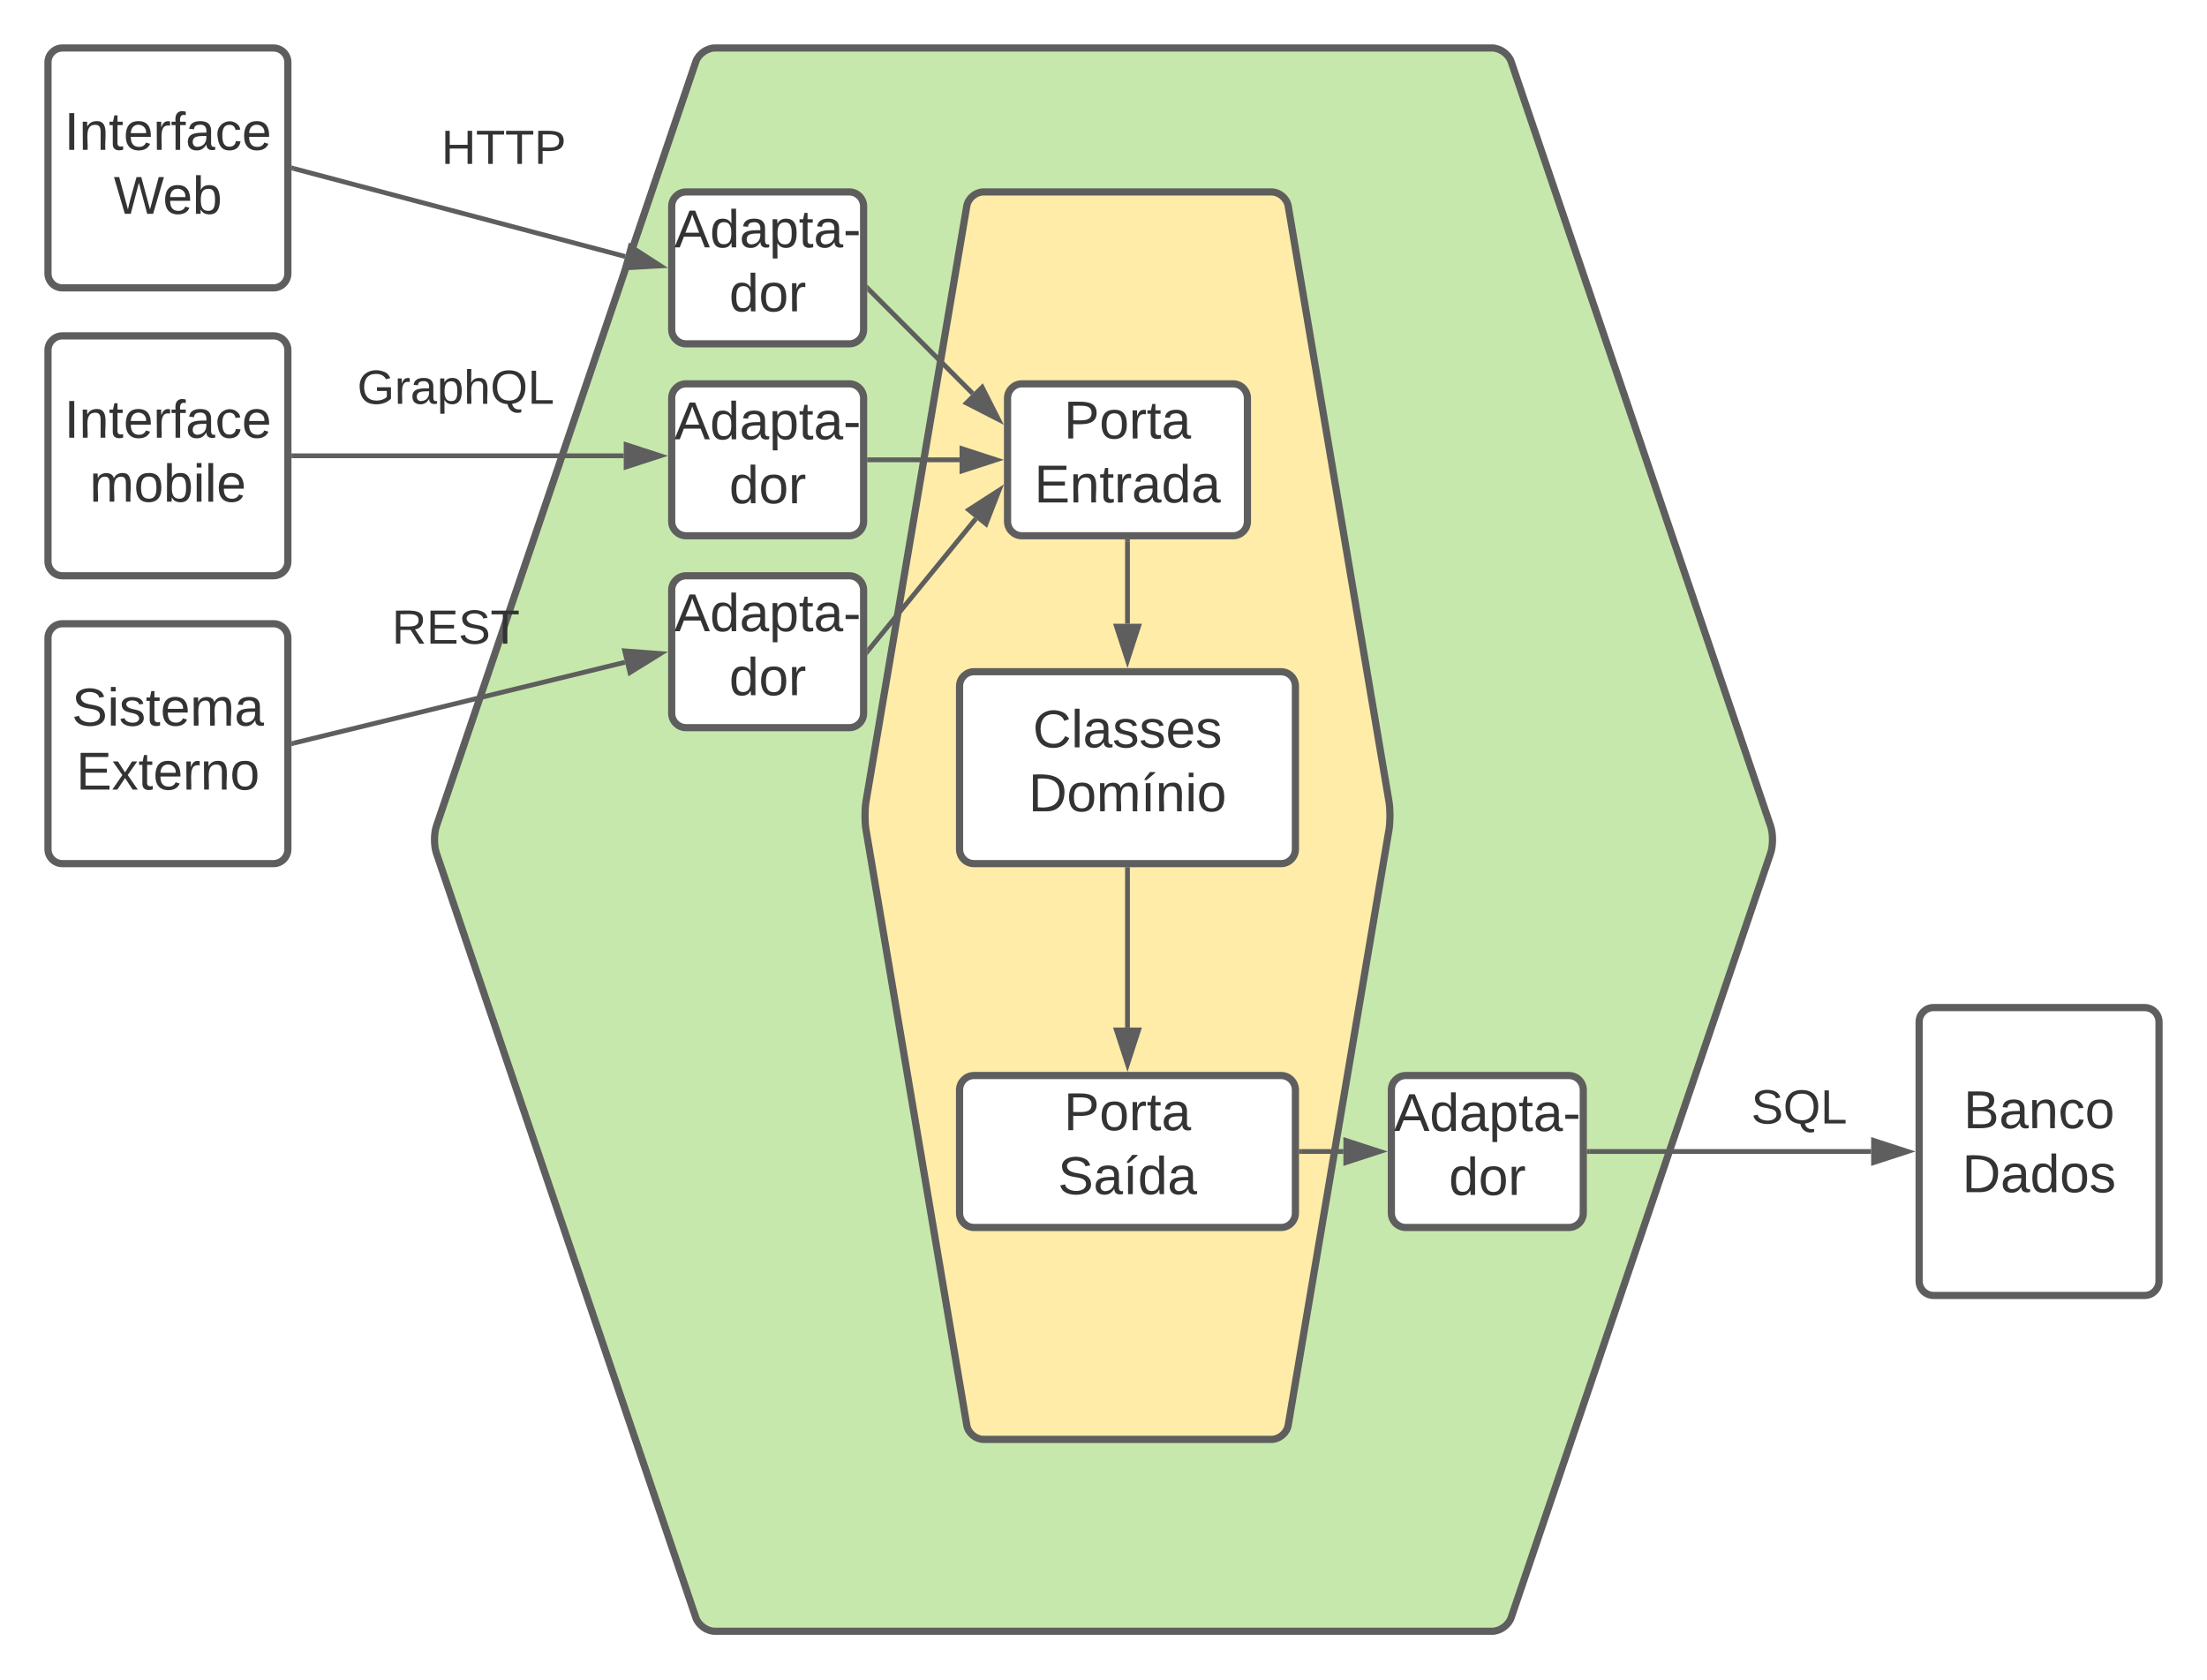
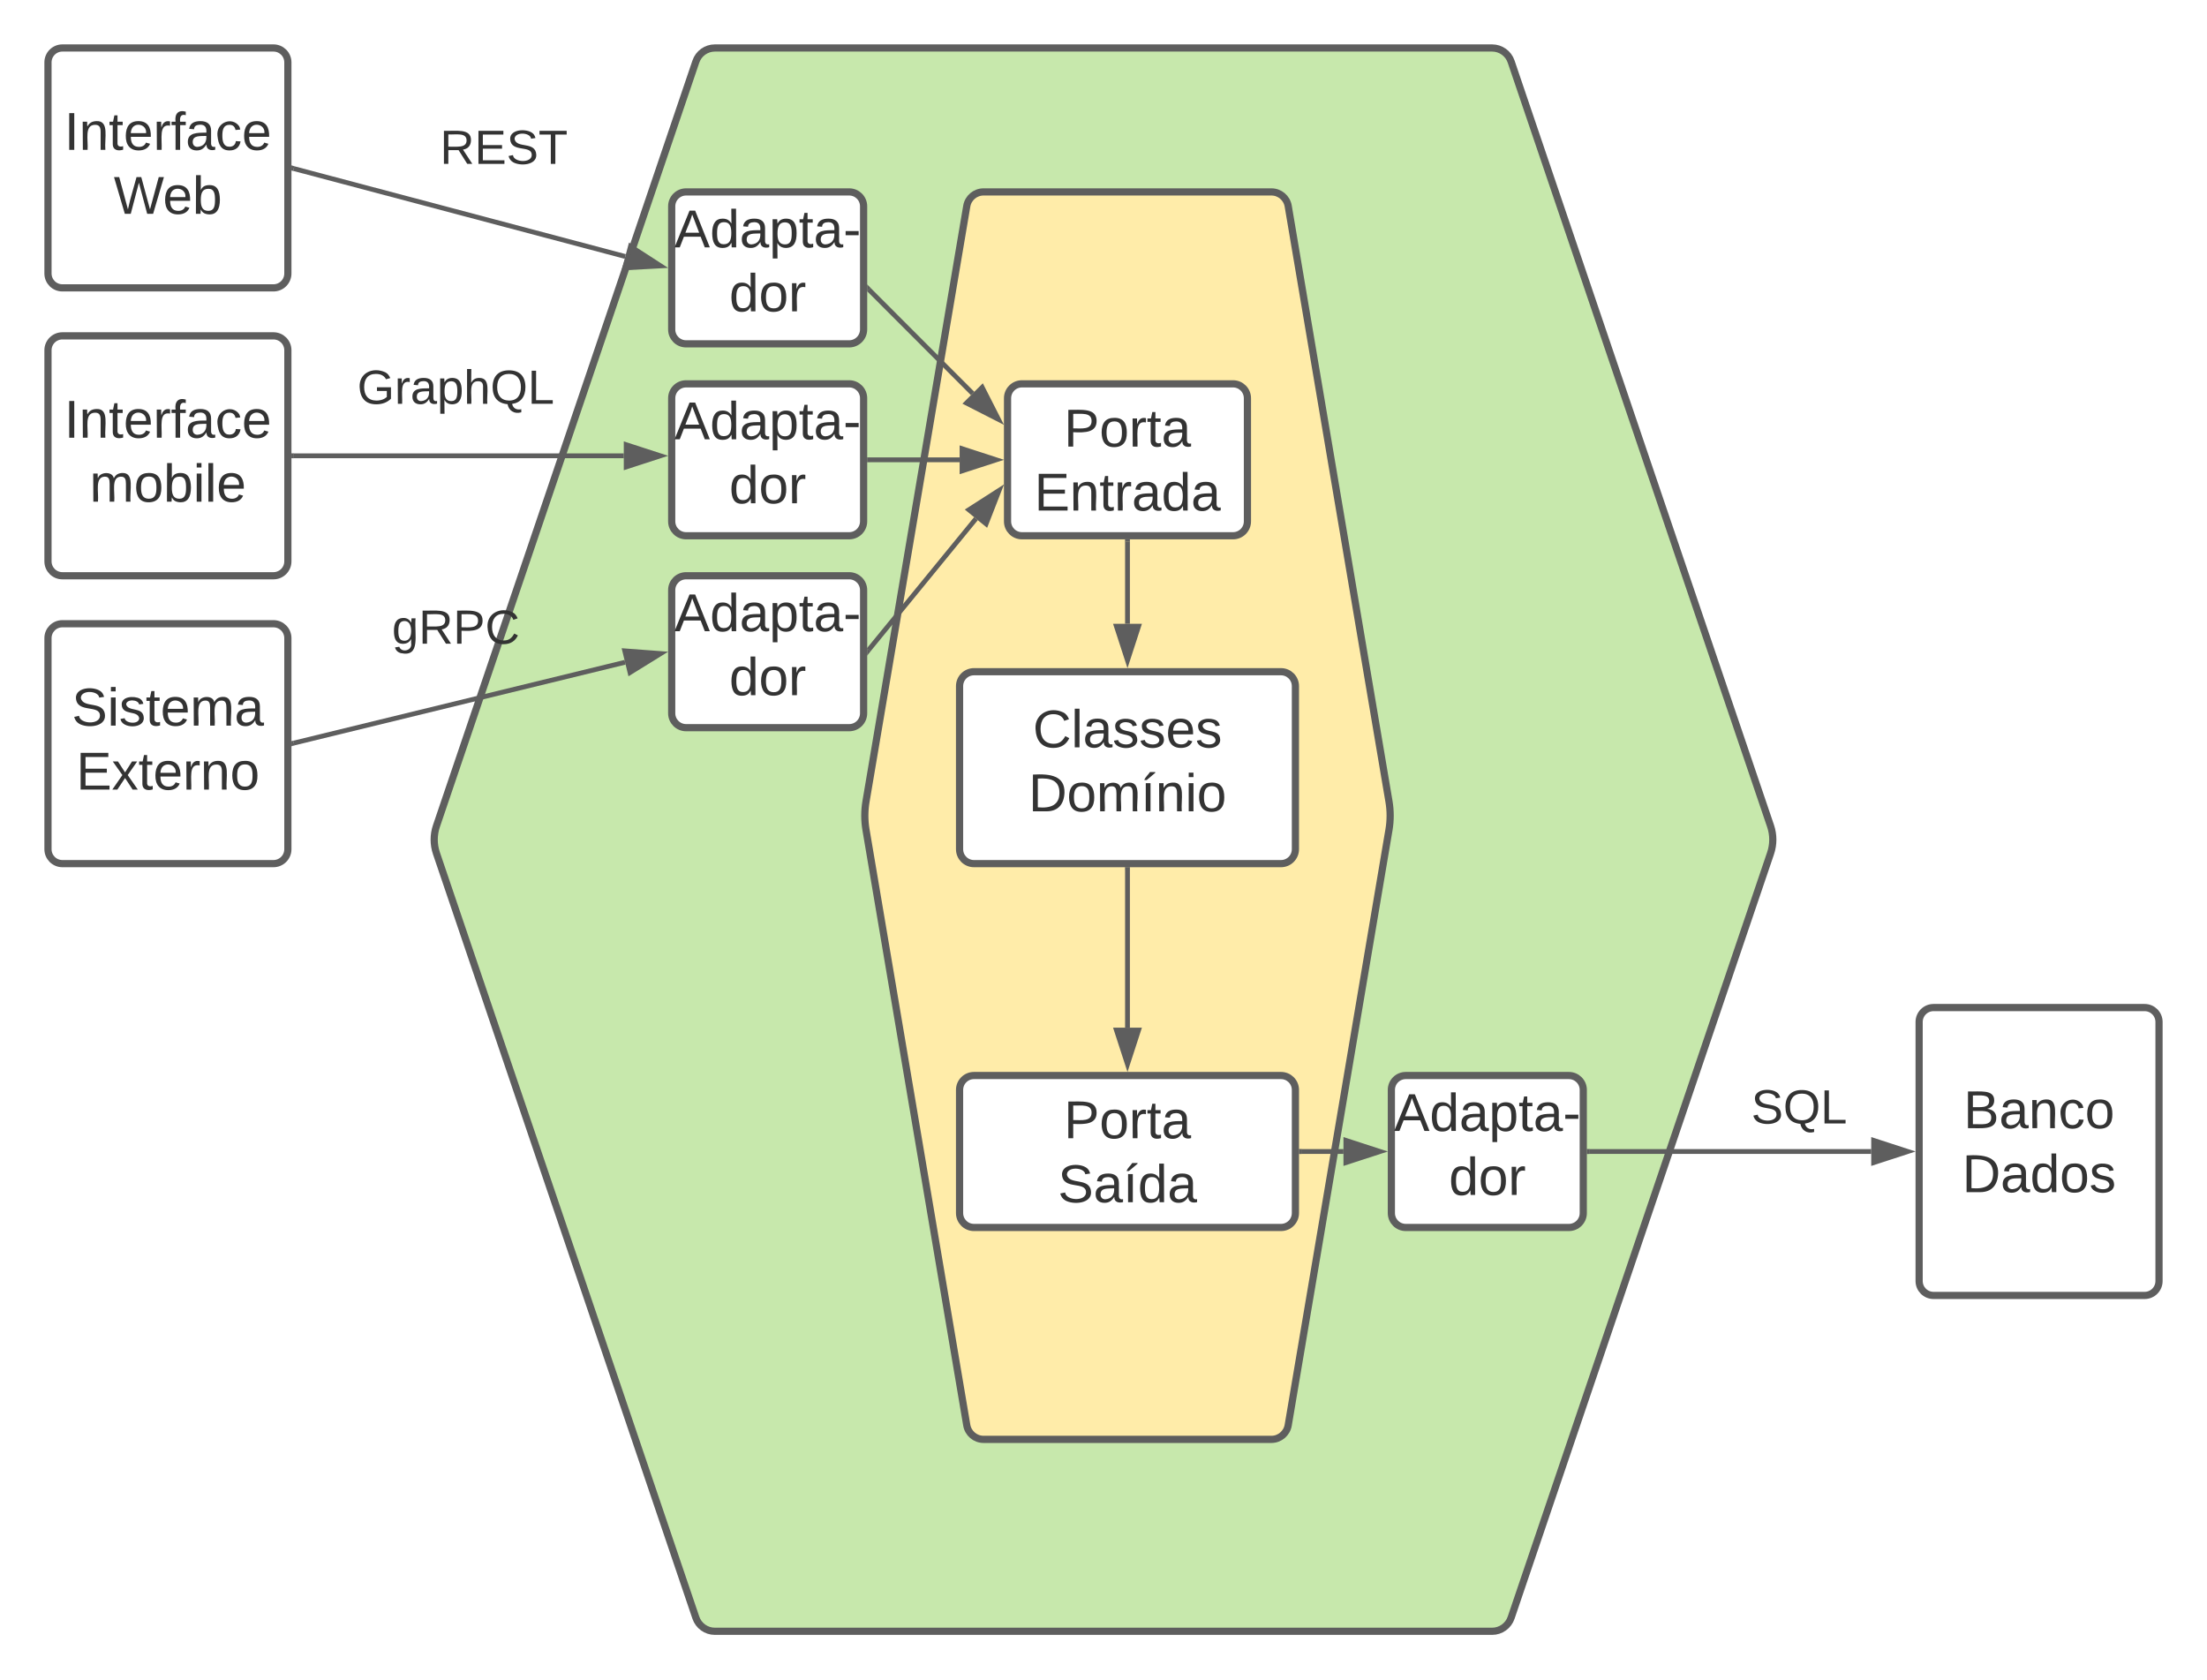
<svg xmlns="http://www.w3.org/2000/svg" xmlns:ns1="lucid" xmlns:xlink="http://www.w3.org/1999/xlink" width="920" height="700">
  <g transform="translate(-160 0)" ns1:page-tab-id="0_0">
    <path d="M0 0h1870.87v1322.83H0z" fill="#fff" />
-     <path d="M450.07 25.68C451.14 22.54 454.7 20 458 20h324c3.3 0 6.86 2.54 7.93 5.68l108.14 318.64c1.07 3.14 1.07 8.22 0 11.36L789.93 674.32c-1.07 3.14-4.62 5.68-7.93 5.68H458c-3.3 0-6.86-2.54-7.93-5.68L341.93 355.68c-1.07-3.14-1.07-8.22 0-11.36z" stroke="#5e5e5e" stroke-width="3" fill="#c7e8ac" />
-     <path d="M563 85.92c.55-3.27 3.7-5.92 7-5.92h120c3.3 0 6.45 2.65 7 5.92l42 248.16c.55 3.27.55 8.57 0 11.84l-42 248.16c-.55 3.27-3.7 5.92-7 5.92H570c-3.3 0-6.45-2.65-7-5.92l-42-248.16c-.55-3.27-.55-8.57 0-11.84z" stroke="#5e5e5e" stroke-width="3" fill="#ffeca9" />
-     <path d="M180 26c0-3.3 2.7-6 6-6h88c3.3 0 6 2.7 6 6v88c0 3.3-2.7 6-6 6h-88c-3.3 0-6-2.7-6-6z" stroke="#5e5e5e" stroke-width="3" fill="#fff" />
+     <path d="M450.07 25.68A8.37 8.37 0 0 1 458 20h324a8.37 8.37 0 0 1 7.93 5.68l108.14 318.64a17.68 17.68 0 0 1 0 11.36L789.93 674.32A8.37 8.37 0 0 1 782 680H458a8.37 8.37 0 0 1-7.93-5.68L341.93 355.68a17.68 17.68 0 0 1 0-11.36z" stroke="#5e5e5e" stroke-width="3" fill="#c7e8ac" />
+     <path d="M563 85.92a7.1 7.1 0 0 1 7-5.92h120a7.1 7.1 0 0 1 7 5.92l42 248.16a35.45 35.45 0 0 1 0 11.84l-42 248.16a7.1 7.1 0 0 1-7 5.92H570a7.1 7.1 0 0 1-7-5.92l-42-248.16a35.45 35.45 0 0 1 0-11.84z" stroke="#5e5e5e" stroke-width="3" fill="#ffeca9" />
+     <path d="M180 26a6 6 0 0 1 6-6h88a6 6 0 0 1 6 6v88a6 6 0 0 1-6 6h-88a6 6 0 0 1-6-6z" stroke="#5e5e5e" stroke-width="3" fill="#fff" />
    <use xlink:href="#a" transform="matrix(1,0,0,1,185,25) translate(1.820988 37.46528)" />
    <use xlink:href="#b" transform="matrix(1,0,0,1,185,25) translate(22.40741 64.13194)" />
-     <path d="M440 86c0-3.3 2.7-6 6-6h68c3.3 0 6 2.7 6 6v51.33c0 3.32-2.7 6-6 6h-68c-3.3 0-6-2.68-6-6z" stroke="#5e5e5e" stroke-width="3" fill="#fff" />
+     <path d="M440 86a6 6 0 0 1 6-6h68a6 6 0 0 1 6 6v51.33a6 6 0 0 1-6 6h-68a6 6 0 0 1-6-6z" stroke="#5e5e5e" stroke-width="3" fill="#fff" />
    <use xlink:href="#c" transform="matrix(1,0,0,1,445,85) translate(-3.858025 18.11111)" />
    <use xlink:href="#d" transform="matrix(1,0,0,1,445,85) translate(18.98148 44.77778)" />
-     <path d="M440 166c0-3.3 2.7-6 6-6h68c3.3 0 6 2.7 6 6v51.33c0 3.32-2.7 6-6 6h-68c-3.3 0-6-2.68-6-6z" stroke="#5e5e5e" stroke-width="3" fill="#fff" />
+     <path d="M440 166a6 6 0 0 1 6-6h68a6 6 0 0 1 6 6v51.33a6 6 0 0 1-6 6h-68a6 6 0 0 1-6-6z" stroke="#5e5e5e" stroke-width="3" fill="#fff" />
    <use xlink:href="#c" transform="matrix(1,0,0,1,445,165) translate(-3.858025 18.11111)" />
    <use xlink:href="#d" transform="matrix(1,0,0,1,445,165) translate(18.98148 44.77778)" />
-     <path d="M440 246c0-3.3 2.7-6 6-6h68c3.3 0 6 2.7 6 6v51.33c0 3.32-2.7 6-6 6h-68c-3.3 0-6-2.68-6-6z" stroke="#5e5e5e" stroke-width="3" fill="#fff" />
+     <path d="M440 246a6 6 0 0 1 6-6h68a6 6 0 0 1 6 6v51.33a6 6 0 0 1-6 6h-68a6 6 0 0 1-6-6z" stroke="#5e5e5e" stroke-width="3" fill="#fff" />
    <use xlink:href="#c" transform="matrix(1,0,0,1,445,245) translate(-3.858025 18.11111)" />
    <use xlink:href="#d" transform="matrix(1,0,0,1,445,245) translate(18.98148 44.77778)" />
-     <path d="M580 166c0-3.3 2.7-6 6-6h88c3.3 0 6 2.7 6 6v51.33c0 3.32-2.7 6-6 6h-88c-3.3 0-6-2.68-6-6z" stroke="#5e5e5e" stroke-width="3" fill="#fff" />
-     <use xlink:href="#e" transform="matrix(1,0,0,1,585,165) translate(18.48765 17.77778)" />
-     <use xlink:href="#f" transform="matrix(1,0,0,1,585,165) translate(6.141975 44.44444)" />
-     <path d="M560 286c0-3.3 2.7-6 6-6h128c3.3 0 6 2.7 6 6v68c0 3.3-2.7 6-6 6H566c-3.3 0-6-2.7-6-6z" stroke="#5e5e5e" stroke-width="3" fill="#fff" />
+     <path d="M580 166a6 6 0 0 1 6-6h88a6 6 0 0 1 6 6v51.33a6 6 0 0 1-6 6h-88a6 6 0 0 1-6-6z" stroke="#5e5e5e" stroke-width="3" fill="#fff" />
+     <use xlink:href="#e" transform="matrix(1,0,0,1,585,165) translate(18.48765 21.15278)" />
+     <use xlink:href="#f" transform="matrix(1,0,0,1,585,165) translate(6.141975 47.81944)" />
+     <path d="M560 286a6 6 0 0 1 6-6h128a6 6 0 0 1 6 6v68a6 6 0 0 1-6 6H566a6 6 0 0 1-6-6z" stroke="#5e5e5e" stroke-width="3" fill="#fff" />
    <use xlink:href="#g" transform="matrix(1,0,0,1,565,285) translate(25.55556 26.52778)" />
    <use xlink:href="#h" transform="matrix(1,0,0,1,565,285) translate(23.73457 53.19444)" />
-     <path d="M560 454.33c0-3.3 2.7-6 6-6h128c3.3 0 6 2.7 6 6v51.34c0 3.3-2.7 6-6 6H566c-3.3 0-6-2.7-6-6z" stroke="#5e5e5e" stroke-width="3" fill="#fff" />
-     <use xlink:href="#i" transform="matrix(1,0,0,1,565,453.3333) translate(38.48765 17.77778)" />
-     <use xlink:href="#j" transform="matrix(1,0,0,1,565,453.3333) translate(35.98765 44.44444)" />
-     <path d="M740 454.33c0-3.3 2.7-6 6-6h68c3.3 0 6 2.7 6 6v51.34c0 3.3-2.7 6-6 6h-68c-3.3 0-6-2.7-6-6z" stroke="#5e5e5e" stroke-width="3" fill="#fff" />
+     <path d="M560 454.33a6 6 0 0 1 6-6h128a6 6 0 0 1 6 6v51.34a6 6 0 0 1-6 6H566a6 6 0 0 1-6-6z" stroke="#5e5e5e" stroke-width="3" fill="#fff" />
+     <use xlink:href="#i" transform="matrix(1,0,0,1,565,453.3333) translate(38.48765 21.15278)" />
+     <use xlink:href="#j" transform="matrix(1,0,0,1,565,453.3333) translate(35.98765 47.81944)" />
+     <path d="M740 454.33a6 6 0 0 1 6-6h68a6 6 0 0 1 6 6v51.34a6 6 0 0 1-6 6h-68a6 6 0 0 1-6-6z" stroke="#5e5e5e" stroke-width="3" fill="#fff" />
    <use xlink:href="#c" transform="matrix(1,0,0,1,745,453.3333) translate(-3.858025 18.11111)" />
    <use xlink:href="#d" transform="matrix(1,0,0,1,745,453.3333) translate(18.98148 44.77778)" />
-     <path d="M180 146c0-3.3 2.7-6 6-6h88c3.3 0 6 2.7 6 6v88c0 3.3-2.7 6-6 6h-88c-3.3 0-6-2.7-6-6z" stroke="#5e5e5e" stroke-width="3" fill="#fff" />
+     <path d="M180 146a6 6 0 0 1 6-6h88a6 6 0 0 1 6 6v88a6 6 0 0 1-6 6h-88a6 6 0 0 1-6-6z" stroke="#5e5e5e" stroke-width="3" fill="#fff" />
    <use xlink:href="#a" transform="matrix(1,0,0,1,185,145) translate(1.820988 37.46528)" />
    <use xlink:href="#k" transform="matrix(1,0,0,1,185,145) translate(12.37654 64.13194)" />
-     <path d="M180 266c0-3.3 2.7-6 6-6h88c3.3 0 6 2.7 6 6v88c0 3.3-2.7 6-6 6h-88c-3.3 0-6-2.7-6-6z" stroke="#5e5e5e" stroke-width="3" fill="#fff" />
+     <path d="M180 266a6 6 0 0 1 6-6h88a6 6 0 0 1 6 6v88a6 6 0 0 1-6 6h-88a6 6 0 0 1-6-6z" stroke="#5e5e5e" stroke-width="3" fill="#fff" />
    <use xlink:href="#l" transform="matrix(1,0,0,1,185,265) translate(4.938272 37.46528)" />
    <use xlink:href="#m" transform="matrix(1,0,0,1,185,265) translate(6.759259 64.13194)" />
-     <path d="M282.47 70.26l138.15 36.66" stroke="#5e5e5e" stroke-width="2" fill="none" />
-     <path d="M282.75 69.3l-.52 1.93-.73-.2v-2.06z" fill="#5e5e5e" />
-     <path d="M435.37 110.84l-14.98.82 2.37-8.96z" stroke="#5e5e5e" stroke-width="2" fill="#5e5e5e" />
-     <path d="M282.5 190H420" stroke="#5e5e5e" stroke-width="2" fill="none" />
-     <path d="M282.53 191h-1.03v-2h1.03z" fill="#5e5e5e" />
-     <path d="M435.26 190L421 194.64v-9.28z" stroke="#5e5e5e" stroke-width="2" fill="#5e5e5e" />
-     <path d="M282.47 309.76l138.06-33.7" stroke="#5e5e5e" stroke-width="2" fill="none" />
-     <path d="M282.73 310.73l-1.23.3v-2.06l.76-.18z" fill="#5e5e5e" />
-     <path d="M435.36 272.43l-12.76 7.9-2.2-9.02z" stroke="#5e5e5e" stroke-width="2" fill="#5e5e5e" />
-     <path d="M522.13 270.9l44.66-54.68" stroke="#5e5e5e" stroke-width="2" fill="none" />
-     <path d="M522.92 271.5l-1.42 1.75v-2.9z" fill="#5e5e5e" />
-     <path d="M576.45 204.4l-5.43 13.98-7.18-5.86z" stroke="#5e5e5e" stroke-width="2" fill="#5e5e5e" />
-     <path d="M522.5 191.67H560" stroke="#5e5e5e" stroke-width="2" fill="none" />
-     <path d="M522.53 192.67h-1.03v-2h1.03z" fill="#5e5e5e" />
-     <path d="M575.26 191.67L561 196.3v-9.27z" stroke="#5e5e5e" stroke-width="2" fill="#5e5e5e" />
-     <path d="M522.2 120.7l43.23 43.3" stroke="#5e5e5e" stroke-width="2" fill="none" />
-     <path d="M522.93 120.02l-1.4 1.4h-.03v-2.84z" fill="#5e5e5e" />
-     <path d="M576.2 174.82L562.87 168l6.56-6.56z" stroke="#5e5e5e" stroke-width="2" fill="#5e5e5e" />
-     <path d="M630 225.83V260" stroke="#5e5e5e" stroke-width="2" fill="none" />
-     <path d="M631 225.86h-2v-1.03h2z" fill="#5e5e5e" />
-     <path d="M630 275.26L625.36 261h9.28z" stroke="#5e5e5e" stroke-width="2" fill="#5e5e5e" />
-     <path d="M960 426c0-3.3 2.7-6 6-6h88c3.3 0 6 2.7 6 6v108c0 3.3-2.7 6-6 6h-88c-3.3 0-6-2.7-6-6z" stroke="#5e5e5e" stroke-width="3" fill="#fff" />
+     <path d="M282.43 70.26l138.22 36.66" stroke="#5e5e5e" stroke-width="2" fill="none" />
+     <path d="M282.7 69.3l-.5 1.93-.74-.2v-2.06z" stroke="#5e5e5e" stroke-width=".05" fill="#5e5e5e" />
+     <path d="M435.4 110.84l-14.97.82 2.38-8.96z" stroke="#5e5e5e" stroke-width="2" fill="#5e5e5e" />
+     <path d="M282.46 190h137.57" stroke="#5e5e5e" stroke-width="2" fill="none" />
+     <path d="M282.5 191h-1.04v-2h1.03z" stroke="#5e5e5e" stroke-width=".05" fill="#5e5e5e" />
+     <path d="M435.3 190l-14.27 4.64v-9.27z" stroke="#5e5e5e" stroke-width="2" fill="#5e5e5e" />
+     <path d="M282.43 309.76l138.13-33.7" stroke="#5e5e5e" stroke-width="2" fill="none" />
+     <path d="M282.7 310.73l-1.24.3v-2.06l.76-.18z" stroke="#5e5e5e" stroke-width=".05" fill="#5e5e5e" />
+     <path d="M435.4 272.43l-12.77 7.9-2.2-9.02z" stroke="#5e5e5e" stroke-width="2" fill="#5e5e5e" />
+     <path d="M522.1 270.9l44.74-54.7" stroke="#5e5e5e" stroke-width="2" fill="none" />
+     <path d="M522.9 271.5l-1.43 1.74v-2.9z" stroke="#5e5e5e" stroke-width=".05" fill="#5e5e5e" />
+     <path d="M576.5 204.4l-5.44 13.97-7.18-5.87z" stroke="#5e5e5e" stroke-width="2" fill="#5e5e5e" />
+     <path d="M522.46 191.67h37.57" stroke="#5e5e5e" stroke-width="2" fill="none" />
+     <path d="M522.5 192.67h-1.03v-2h1.02z" stroke="#5e5e5e" stroke-width=".05" fill="#5e5e5e" />
+     <path d="M575.3 191.67l-14.27 4.63v-9.27z" stroke="#5e5e5e" stroke-width="2" fill="#5e5e5e" />
+     <path d="M522.18 120.7l43.26 43.32" stroke="#5e5e5e" stroke-width="2" fill="none" />
+     <path d="M522.9 120l-1.4 1.43-.02-.02v-2.82z" stroke="#5e5e5e" stroke-width=".05" fill="#5e5e5e" />
+     <path d="M576.23 174.82L562.87 168l6.56-6.55z" stroke="#5e5e5e" stroke-width="2" fill="#5e5e5e" />
+     <path d="M630 225.8v34.23" stroke="#5e5e5e" stroke-width="2" fill="none" />
+     <path d="M631 225.82h-2v-1.02h2z" stroke="#5e5e5e" stroke-width=".05" fill="#5e5e5e" />
+     <path d="M630 275.3l-4.64-14.27h9.28z" stroke="#5e5e5e" stroke-width="2" fill="#5e5e5e" />
+     <path d="M960 426a6 6 0 0 1 6-6h88a6 6 0 0 1 6 6v108a6 6 0 0 1-6 6h-88a6 6 0 0 1-6-6z" stroke="#5e5e5e" stroke-width="3" fill="#fff" />
    <use xlink:href="#n" transform="matrix(1,0,0,1,965,425) translate(13.51852 45.27778)" />
    <use xlink:href="#o" transform="matrix(1,0,0,1,965,425) translate(12.9321 71.94444)" />
-     <path d="M822.5 480H940" stroke="#5e5e5e" stroke-width="2" fill="none" />
-     <path d="M822.53 481h-1.03v-2h1.03z" fill="#5e5e5e" />
-     <path d="M955.26 480L941 484.64v-9.28z" stroke="#5e5e5e" stroke-width="2" fill="#5e5e5e" />
-     <path d="M702.5 480H720" stroke="#5e5e5e" stroke-width="2" fill="none" />
-     <path d="M702.53 481h-1.03v-2h1.03z" fill="#5e5e5e" />
-     <path d="M735.26 480L721 484.64v-9.28z" stroke="#5e5e5e" stroke-width="2" fill="#5e5e5e" />
-     <path d="M860 446c0-3.3 2.7-6 6-6h88c3.3 0 6 2.7 6 6v36.33c0 3.32-2.7 6-6 6h-88c-3.3 0-6-2.68-6-6z" stroke="#000" stroke-opacity="0" stroke-width="3" fill="#fff" fill-opacity="0" />
+     <path d="M822.46 480h117.57" stroke="#5e5e5e" stroke-width="2" fill="none" />
+     <path d="M822.5 481h-1.03v-2h1.02z" stroke="#5e5e5e" stroke-width=".05" fill="#5e5e5e" />
+     <path d="M955.3 480l-14.27 4.64v-9.28z" stroke="#5e5e5e" stroke-width="2" fill="#5e5e5e" />
+     <path d="M702.46 480h17.57" stroke="#5e5e5e" stroke-width="2" fill="none" />
+     <path d="M702.5 481h-1.03v-2h1.02z" stroke="#5e5e5e" stroke-width=".05" fill="#5e5e5e" />
+     <path d="M735.3 480l-14.27 4.64v-9.28z" stroke="#5e5e5e" stroke-width="2" fill="#5e5e5e" />
+     <path d="M860 446a6 6 0 0 1 6-6h88a6 6 0 0 1 6 6v36.33a6 6 0 0 1-6 6h-88a6 6 0 0 1-6-6z" stroke="#000" stroke-opacity="0" stroke-width="3" fill="#fff" fill-opacity="0" />
    <g>
      <use xlink:href="#p" transform="matrix(1,0,0,1,865,445) translate(25 23.3125)" />
    </g>
-     <path d="M300 146c0-3.3 2.7-6 6-6h88c3.3 0 6 2.7 6 6v36.33c0 3.32-2.7 6-6 6h-88c-3.3 0-6-2.68-6-6z" stroke="#000" stroke-opacity="0" stroke-width="3" fill="#fff" fill-opacity="0" />
+     <path d="M300 146a6 6 0 0 1 6-6h88a6 6 0 0 1 6 6v36.33a6 6 0 0 1-6 6h-88a6 6 0 0 1-6-6z" stroke="#000" stroke-opacity="0" stroke-width="3" fill="#fff" fill-opacity="0" />
    <g>
      <use xlink:href="#q" transform="matrix(1,0,0,1,305,145) translate(3.916667 23.3125)" />
    </g>
-     <path d="M300 246c0-3.3 2.7-6 6-6h88c3.3 0 6 2.7 6 6v36.33c0 3.32-2.7 6-6 6h-88c-3.3 0-6-2.68-6-6z" stroke="#000" stroke-opacity="0" stroke-width="3" fill="#fff" fill-opacity="0" />
+     <path d="M300 246a6 6 0 0 1 6-6h88a6 6 0 0 1 6 6v36.33a6 6 0 0 1-6 6h-88a6 6 0 0 1-6-6z" stroke="#000" stroke-opacity="0" stroke-width="3" fill="#fff" fill-opacity="0" />
    <g>
      <use xlink:href="#r" transform="matrix(1,0,0,1,305,245) translate(18.38889 23.3125)" />
    </g>
-     <path d="M320 46c0-3.3 2.7-6 6-6h88c3.3 0 6 2.7 6 6v36.33c0 3.32-2.7 6-6 6h-88c-3.3 0-6-2.68-6-6z" stroke="#000" stroke-opacity="0" stroke-width="3" fill="#fff" fill-opacity="0" />
-     <g>
-       <use xlink:href="#s" transform="matrix(1,0,0,1,325,45) translate(18.97222 23.3125)" />
-     </g>
-     <path d="M630 362.5v65.83" stroke="#5e5e5e" stroke-width="2" fill="none" />
-     <path d="M631 362.53h-2v-1.03h2z" fill="#5e5e5e" />
-     <path d="M630 443.6l-4.64-14.27h9.28z" stroke="#5e5e5e" stroke-width="2" fill="#5e5e5e" />
+     <path d="M320 46a6 6 0 0 1 6-6h88a6 6 0 0 1 6 6v36.33a6 6 0 0 1-6 6h-88a6 6 0 0 1-6-6z" stroke="#000" stroke-opacity="0" stroke-width="3" fill="#fff" fill-opacity="0" />
+     <g>
+       <use xlink:href="#s" transform="matrix(1,0,0,1,325,45) translate(18.38889 23.3125)" />
+     </g>
+     <path d="M630 362.46v65.9" stroke="#5e5e5e" stroke-width="2" fill="none" />
+     <path d="M631 362.5h-2v-1.04h2z" stroke="#5e5e5e" stroke-width=".05" fill="#5e5e5e" />
+     <path d="M630 443.63l-4.64-14.26h9.28z" stroke="#5e5e5e" stroke-width="2" fill="#5e5e5e" />
    <defs>
      <path fill="#333" d="M33 0v-248h34V0H33" id="t" />
      <path fill="#333" d="M117-194c89-4 53 116 60 194h-32v-121c0-31-8-49-39-48C34-167 62-67 57 0H25l-1-190h30c1 10-1 24 2 32 11-22 29-35 61-36" id="u" />
      <path fill="#333" d="M59-47c-2 24 18 29 38 22v24C64 9 27 4 27-40v-127H5v-23h24l9-43h21v43h35v23H59v120" id="v" />
      <path fill="#333" d="M100-194c63 0 86 42 84 106H49c0 40 14 67 53 68 26 1 43-12 49-29l28 8c-11 28-37 45-77 45C44 4 14-33 15-96c1-61 26-98 85-98zm52 81c6-60-76-77-97-28-3 7-6 17-6 28h103" id="w" />
      <path fill="#333" d="M114-163C36-179 61-72 57 0H25l-1-190h30c1 12-1 29 2 39 6-27 23-49 58-41v29" id="x" />
      <path fill="#333" d="M101-234c-31-9-42 10-38 44h38v23H63V0H32v-167H5v-23h27c-7-52 17-82 69-68v24" id="y" />
      <path fill="#333" d="M141-36C126-15 110 5 73 4 37 3 15-17 15-53c-1-64 63-63 125-63 3-35-9-54-41-54-24 1-41 7-42 31l-33-3c5-37 33-52 76-52 45 0 72 20 72 64v82c-1 20 7 32 28 27v20c-31 9-61-2-59-35zM48-53c0 20 12 33 32 33 41-3 63-29 60-74-43 2-92-5-92 41" id="z" />
      <path fill="#333" d="M96-169c-40 0-48 33-48 73s9 75 48 75c24 0 41-14 43-38l32 2c-6 37-31 61-74 61-59 0-76-41-82-99-10-93 101-131 147-64 4 7 5 14 7 22l-32 3c-4-21-16-35-41-35" id="A" />
      <g id="a">
        <use transform="matrix(0.0617284,0,0,0.0617284,0,0)" xlink:href="#t" />
        <use transform="matrix(0.0617284,0,0,0.0617284,6.17284,0)" xlink:href="#u" />
        <use transform="matrix(0.0617284,0,0,0.0617284,18.51852,0)" xlink:href="#v" />
        <use transform="matrix(0.0617284,0,0,0.0617284,24.69136,0)" xlink:href="#w" />
        <use transform="matrix(0.0617284,0,0,0.0617284,37.03704,0)" xlink:href="#x" />
        <use transform="matrix(0.0617284,0,0,0.0617284,44.38272,0)" xlink:href="#y" />
        <use transform="matrix(0.0617284,0,0,0.0617284,50.55556,0)" xlink:href="#z" />
        <use transform="matrix(0.0617284,0,0,0.0617284,62.90123,0)" xlink:href="#A" />
        <use transform="matrix(0.0617284,0,0,0.0617284,74.01235,0)" xlink:href="#w" />
      </g>
      <path fill="#333" d="M266 0h-40l-56-210L115 0H75L2-248h35L96-30l15-64 43-154h32l59 218 59-218h35" id="B" />
      <path fill="#333" d="M115-194c53 0 69 39 70 98 0 66-23 100-70 100C84 3 66-7 56-30L54 0H23l1-261h32v101c10-23 28-34 59-34zm-8 174c40 0 45-34 45-75 0-40-5-75-45-74-42 0-51 32-51 76 0 43 10 73 51 73" id="C" />
      <g id="b">
        <use transform="matrix(0.0617284,0,0,0.0617284,0,0)" xlink:href="#B" />
        <use transform="matrix(0.0617284,0,0,0.0617284,20.49383,0)" xlink:href="#w" />
        <use transform="matrix(0.0617284,0,0,0.0617284,32.83951,0)" xlink:href="#C" />
      </g>
      <path fill="#333" d="M205 0l-28-72H64L36 0H1l101-248h38L239 0h-34zm-38-99l-47-123c-12 45-31 82-46 123h93" id="D" />
      <path fill="#333" d="M85-194c31 0 48 13 60 33l-1-100h32l1 261h-30c-2-10 0-23-3-31C134-8 116 4 85 4 32 4 16-35 15-94c0-66 23-100 70-100zm9 24c-40 0-46 34-46 75 0 40 6 74 45 74 42 0 51-32 51-76 0-42-9-74-50-73" id="E" />
      <path fill="#333" d="M115-194c55 1 70 41 70 98S169 2 115 4C84 4 66-9 55-30l1 105H24l-1-265h31l2 30c10-21 28-34 59-34zm-8 174c40 0 45-34 45-75s-6-73-45-74c-42 0-51 32-51 76 0 43 10 73 51 73" id="F" />
      <path fill="#333" d="M16-82v-28h88v28H16" id="G" />
      <g id="c">
        <use transform="matrix(0.0617284,0,0,0.0617284,0,0)" xlink:href="#D" />
        <use transform="matrix(0.0617284,0,0,0.0617284,14.81481,0)" xlink:href="#E" />
        <use transform="matrix(0.0617284,0,0,0.0617284,27.16049,0)" xlink:href="#z" />
        <use transform="matrix(0.0617284,0,0,0.0617284,39.50617,0)" xlink:href="#F" />
        <use transform="matrix(0.0617284,0,0,0.0617284,51.85185,0)" xlink:href="#v" />
        <use transform="matrix(0.0617284,0,0,0.0617284,58.02469,0)" xlink:href="#z" />
        <use transform="matrix(0.0617284,0,0,0.0617284,70.37037,0)" xlink:href="#G" />
      </g>
      <path fill="#333" d="M100-194c62-1 85 37 85 99 1 63-27 99-86 99S16-35 15-95c0-66 28-99 85-99zM99-20c44 1 53-31 53-75 0-43-8-75-51-75s-53 32-53 75 10 74 51 75" id="H" />
      <g id="d">
        <use transform="matrix(0.0617284,0,0,0.0617284,0,0)" xlink:href="#E" />
        <use transform="matrix(0.0617284,0,0,0.0617284,12.34568,0)" xlink:href="#H" />
        <use transform="matrix(0.0617284,0,0,0.0617284,24.69136,0)" xlink:href="#x" />
      </g>
      <path fill="#333" d="M30-248c87 1 191-15 191 75 0 78-77 80-158 76V0H30v-248zm33 125c57 0 124 11 124-50 0-59-68-47-124-48v98" id="I" />
      <g id="e">
        <use transform="matrix(0.0617284,0,0,0.0617284,0,0)" xlink:href="#I" />
        <use transform="matrix(0.0617284,0,0,0.0617284,14.81481,0)" xlink:href="#H" />
        <use transform="matrix(0.0617284,0,0,0.0617284,27.16049,0)" xlink:href="#x" />
        <use transform="matrix(0.0617284,0,0,0.0617284,34.50617,0)" xlink:href="#v" />
        <use transform="matrix(0.0617284,0,0,0.0617284,40.67901,0)" xlink:href="#z" />
      </g>
      <path fill="#333" d="M30 0v-248h187v28H63v79h144v27H63v87h162V0H30" id="J" />
      <g id="f">
        <use transform="matrix(0.0617284,0,0,0.0617284,0,0)" xlink:href="#J" />
        <use transform="matrix(0.0617284,0,0,0.0617284,14.81481,0)" xlink:href="#u" />
        <use transform="matrix(0.0617284,0,0,0.0617284,27.16049,0)" xlink:href="#v" />
        <use transform="matrix(0.0617284,0,0,0.0617284,33.33333,0)" xlink:href="#x" />
        <use transform="matrix(0.0617284,0,0,0.0617284,40.67901,0)" xlink:href="#z" />
        <use transform="matrix(0.0617284,0,0,0.0617284,53.02469,0)" xlink:href="#E" />
        <use transform="matrix(0.0617284,0,0,0.0617284,65.37037,0)" xlink:href="#z" />
      </g>
      <path fill="#333" d="M212-179c-10-28-35-45-73-45-59 0-87 40-87 99 0 60 29 101 89 101 43 0 62-24 78-52l27 14C228-24 195 4 139 4 59 4 22-46 18-125c-6-104 99-153 187-111 19 9 31 26 39 46" id="K" />
      <path fill="#333" d="M24 0v-261h32V0H24" id="L" />
      <path fill="#333" d="M135-143c-3-34-86-38-87 0 15 53 115 12 119 90S17 21 10-45l28-5c4 36 97 45 98 0-10-56-113-15-118-90-4-57 82-63 122-42 12 7 21 19 24 35" id="M" />
      <g id="g">
        <use transform="matrix(0.0617284,0,0,0.0617284,0,0)" xlink:href="#K" />
        <use transform="matrix(0.0617284,0,0,0.0617284,15.98765,0)" xlink:href="#L" />
        <use transform="matrix(0.0617284,0,0,0.0617284,20.8642,0)" xlink:href="#z" />
        <use transform="matrix(0.0617284,0,0,0.0617284,33.20988,0)" xlink:href="#M" />
        <use transform="matrix(0.0617284,0,0,0.0617284,44.32099,0)" xlink:href="#M" />
        <use transform="matrix(0.0617284,0,0,0.0617284,55.4321,0)" xlink:href="#w" />
        <use transform="matrix(0.0617284,0,0,0.0617284,67.77778,0)" xlink:href="#M" />
      </g>
      <path fill="#333" d="M30-248c118-7 216 8 213 122C240-48 200 0 122 0H30v-248zM63-27c89 8 146-16 146-99s-60-101-146-95v194" id="N" />
      <path fill="#333" d="M210-169c-67 3-38 105-44 169h-31v-121c0-29-5-50-35-48C34-165 62-65 56 0H25l-1-190h30c1 10-1 24 2 32 10-44 99-50 107 0 11-21 27-35 58-36 85-2 47 119 55 194h-31v-121c0-29-5-49-35-48" id="O" />
      <path fill="#333" d="M34 0v-190h32V0H34zM24-211c8-23 27-35 38-54h36v5l-58 49H24" id="P" />
      <path fill="#333" d="M24-231v-30h32v30H24zM24 0v-190h32V0H24" id="Q" />
      <g id="h">
        <use transform="matrix(0.0617284,0,0,0.0617284,0,0)" xlink:href="#N" />
        <use transform="matrix(0.0617284,0,0,0.0617284,15.98765,0)" xlink:href="#H" />
        <use transform="matrix(0.0617284,0,0,0.0617284,28.33333,0)" xlink:href="#O" />
        <use transform="matrix(0.0617284,0,0,0.0617284,46.79012,0)" xlink:href="#P" />
        <use transform="matrix(0.0617284,0,0,0.0617284,52.96296,0)" xlink:href="#u" />
        <use transform="matrix(0.0617284,0,0,0.0617284,65.30864,0)" xlink:href="#Q" />
        <use transform="matrix(0.0617284,0,0,0.0617284,70.18519,0)" xlink:href="#H" />
      </g>
      <g id="i">
        <use transform="matrix(0.0617284,0,0,0.0617284,0,0)" xlink:href="#I" />
        <use transform="matrix(0.0617284,0,0,0.0617284,14.81481,0)" xlink:href="#H" />
        <use transform="matrix(0.0617284,0,0,0.0617284,27.16049,0)" xlink:href="#x" />
        <use transform="matrix(0.0617284,0,0,0.0617284,34.50617,0)" xlink:href="#v" />
        <use transform="matrix(0.0617284,0,0,0.0617284,40.67901,0)" xlink:href="#z" />
      </g>
      <path fill="#333" d="M185-189c-5-48-123-54-124 2 14 75 158 14 163 119 3 78-121 87-175 55-17-10-28-26-33-46l33-7c5 56 141 63 141-1 0-78-155-14-162-118-5-82 145-84 179-34 5 7 8 16 11 25" id="R" />
      <g id="j">
        <use transform="matrix(0.0617284,0,0,0.0617284,0,0)" xlink:href="#R" />
        <use transform="matrix(0.0617284,0,0,0.0617284,14.81481,0)" xlink:href="#z" />
        <use transform="matrix(0.0617284,0,0,0.0617284,27.16049,0)" xlink:href="#P" />
        <use transform="matrix(0.0617284,0,0,0.0617284,33.33333,0)" xlink:href="#E" />
        <use transform="matrix(0.0617284,0,0,0.0617284,45.67901,0)" xlink:href="#z" />
      </g>
      <g id="k">
        <use transform="matrix(0.0617284,0,0,0.0617284,0,0)" xlink:href="#O" />
        <use transform="matrix(0.0617284,0,0,0.0617284,18.45679,0)" xlink:href="#H" />
        <use transform="matrix(0.0617284,0,0,0.0617284,30.80247,0)" xlink:href="#C" />
        <use transform="matrix(0.0617284,0,0,0.0617284,43.14815,0)" xlink:href="#Q" />
        <use transform="matrix(0.0617284,0,0,0.0617284,48.02469,0)" xlink:href="#L" />
        <use transform="matrix(0.0617284,0,0,0.0617284,52.90123,0)" xlink:href="#w" />
      </g>
      <g id="l">
        <use transform="matrix(0.0617284,0,0,0.0617284,0,0)" xlink:href="#R" />
        <use transform="matrix(0.0617284,0,0,0.0617284,14.81481,0)" xlink:href="#Q" />
        <use transform="matrix(0.0617284,0,0,0.0617284,19.69136,0)" xlink:href="#M" />
        <use transform="matrix(0.0617284,0,0,0.0617284,30.80247,0)" xlink:href="#v" />
        <use transform="matrix(0.0617284,0,0,0.0617284,36.97531,0)" xlink:href="#w" />
        <use transform="matrix(0.0617284,0,0,0.0617284,49.32099,0)" xlink:href="#O" />
        <use transform="matrix(0.0617284,0,0,0.0617284,67.77778,0)" xlink:href="#z" />
      </g>
      <path fill="#333" d="M141 0L90-78 38 0H4l68-98-65-92h35l48 74 47-74h35l-64 92 68 98h-35" id="S" />
      <g id="m">
        <use transform="matrix(0.0617284,0,0,0.0617284,0,0)" xlink:href="#J" />
        <use transform="matrix(0.0617284,0,0,0.0617284,14.81481,0)" xlink:href="#S" />
        <use transform="matrix(0.0617284,0,0,0.0617284,25.92593,0)" xlink:href="#v" />
        <use transform="matrix(0.0617284,0,0,0.0617284,32.09877,0)" xlink:href="#w" />
        <use transform="matrix(0.0617284,0,0,0.0617284,44.44444,0)" xlink:href="#x" />
        <use transform="matrix(0.0617284,0,0,0.0617284,51.79012,0)" xlink:href="#u" />
        <use transform="matrix(0.0617284,0,0,0.0617284,64.1358,0)" xlink:href="#H" />
      </g>
      <path fill="#333" d="M160-131c35 5 61 23 61 61C221 17 115-2 30 0v-248c76 3 177-17 177 60 0 33-19 50-47 57zm-97-11c50-1 110 9 110-42 0-47-63-36-110-37v79zm0 115c55-2 124 14 124-45 0-56-70-42-124-44v89" id="T" />
      <g id="n">
        <use transform="matrix(0.0617284,0,0,0.0617284,0,0)" xlink:href="#T" />
        <use transform="matrix(0.0617284,0,0,0.0617284,14.81481,0)" xlink:href="#z" />
        <use transform="matrix(0.0617284,0,0,0.0617284,27.16049,0)" xlink:href="#u" />
        <use transform="matrix(0.0617284,0,0,0.0617284,39.50617,0)" xlink:href="#A" />
        <use transform="matrix(0.0617284,0,0,0.0617284,50.61728,0)" xlink:href="#H" />
      </g>
      <g id="o">
        <use transform="matrix(0.0617284,0,0,0.0617284,0,0)" xlink:href="#N" />
        <use transform="matrix(0.0617284,0,0,0.0617284,15.98765,0)" xlink:href="#z" />
        <use transform="matrix(0.0617284,0,0,0.0617284,28.33333,0)" xlink:href="#E" />
        <use transform="matrix(0.0617284,0,0,0.0617284,40.67901,0)" xlink:href="#H" />
        <use transform="matrix(0.0617284,0,0,0.0617284,53.02469,0)" xlink:href="#M" />
      </g>
      <path fill="#333" d="M140-251c81 0 123 46 123 126C263-53 228-8 163 1c7 30 30 48 69 40v23c-55 16-95-15-103-61C56-3 17-48 17-125c0-80 42-126 123-126zm0 227c63 0 89-41 89-101s-29-99-89-99c-61 0-89 39-89 99S79-25 140-24" id="U" />
      <path fill="#333" d="M30 0v-248h33v221h125V0H30" id="V" />
      <g id="p">
        <use transform="matrix(0.05555556,0,0,0.05555556,0,0)" xlink:href="#R" />
        <use transform="matrix(0.05555556,0,0,0.05555556,13.33333,0)" xlink:href="#U" />
        <use transform="matrix(0.05555556,0,0,0.05555556,28.88889,0)" xlink:href="#V" />
      </g>
      <path fill="#333" d="M143 4C61 4 22-44 18-125c-5-107 100-154 193-111 17 8 29 25 37 43l-32 9c-13-25-37-40-76-40-61 0-88 39-88 99 0 61 29 100 91 101 35 0 62-11 79-27v-45h-74v-28h105v86C228-13 192 4 143 4" id="W" />
      <path fill="#333" d="M106-169C34-169 62-67 57 0H25v-261h32l-1 103c12-21 28-36 61-36 89 0 53 116 60 194h-32v-121c2-32-8-49-39-48" id="X" />
      <g id="q">
        <use transform="matrix(0.05555556,0,0,0.05555556,0,0)" xlink:href="#W" />
        <use transform="matrix(0.05555556,0,0,0.05555556,15.55556,0)" xlink:href="#x" />
        <use transform="matrix(0.05555556,0,0,0.05555556,22.16667,0)" xlink:href="#z" />
        <use transform="matrix(0.05555556,0,0,0.05555556,33.27778,0)" xlink:href="#F" />
        <use transform="matrix(0.05555556,0,0,0.05555556,44.38889,0)" xlink:href="#X" />
        <use transform="matrix(0.05555556,0,0,0.05555556,55.5,0)" xlink:href="#U" />
        <use transform="matrix(0.05555556,0,0,0.05555556,71.05556,0)" xlink:href="#V" />
      </g>
-       <path fill="#333" d="M233-177c-1 41-23 64-60 70L243 0h-38l-65-103H63V0H30v-248c88 3 205-21 203 71zM63-129c60-2 137 13 137-47 0-61-80-42-137-45v92" id="Y" />
-       <path fill="#333" d="M127-220V0H93v-220H8v-28h204v28h-85" id="Z" />
+       <path fill="#333" d="M177-190C167-65 218 103 67 71c-23-6-38-20-44-43l32-5c15 47 100 32 89-28v-30C133-14 115 1 83 1 29 1 15-40 15-95c0-56 16-97 71-98 29-1 48 16 59 35 1-10 0-23 2-32h30zM94-22c36 0 50-32 50-73 0-42-14-75-50-75-39 0-46 34-46 75s6 73 46 73" id="Y" />
+       <path fill="#333" d="M233-177c-1 41-23 64-60 70L243 0h-38l-65-103H63V0H30v-248c88 3 205-21 203 71zM63-129c60-2 137 13 137-47 0-61-80-42-137-45v92" id="Z" />
      <g id="r">
        <use transform="matrix(0.05555556,0,0,0.05555556,0,0)" xlink:href="#Y" />
+         <use transform="matrix(0.05555556,0,0,0.05555556,11.11111,0)" xlink:href="#Z" />
+         <use transform="matrix(0.05555556,0,0,0.05555556,25.5,0)" xlink:href="#I" />
+         <use transform="matrix(0.05555556,0,0,0.05555556,38.83333,0)" xlink:href="#K" />
+       </g>
+       <path fill="#333" d="M127-220V0H93v-220H8v-28h204v28h-85" id="aa" />
+       <g id="s">
+         <use transform="matrix(0.05555556,0,0,0.05555556,0,0)" xlink:href="#Z" />
        <use transform="matrix(0.05555556,0,0,0.05555556,14.38889,0)" xlink:href="#J" />
        <use transform="matrix(0.05555556,0,0,0.05555556,27.72222,0)" xlink:href="#R" />
-         <use transform="matrix(0.05555556,0,0,0.05555556,41.05556,0)" xlink:href="#Z" />
-       </g>
-       <path fill="#333" d="M197 0v-115H63V0H30v-248h33v105h134v-105h34V0h-34" id="aa" />
-       <g id="s">
-         <use transform="matrix(0.05555556,0,0,0.05555556,0,0)" xlink:href="#aa" />
-         <use transform="matrix(0.05555556,0,0,0.05555556,14.38889,0)" xlink:href="#Z" />
-         <use transform="matrix(0.05555556,0,0,0.05555556,26.55556,0)" xlink:href="#Z" />
-         <use transform="matrix(0.05555556,0,0,0.05555556,38.72222,0)" xlink:href="#I" />
+         <use transform="matrix(0.05555556,0,0,0.05555556,41.05556,0)" xlink:href="#aa" />
      </g>
    </defs>
  </g>
</svg>
